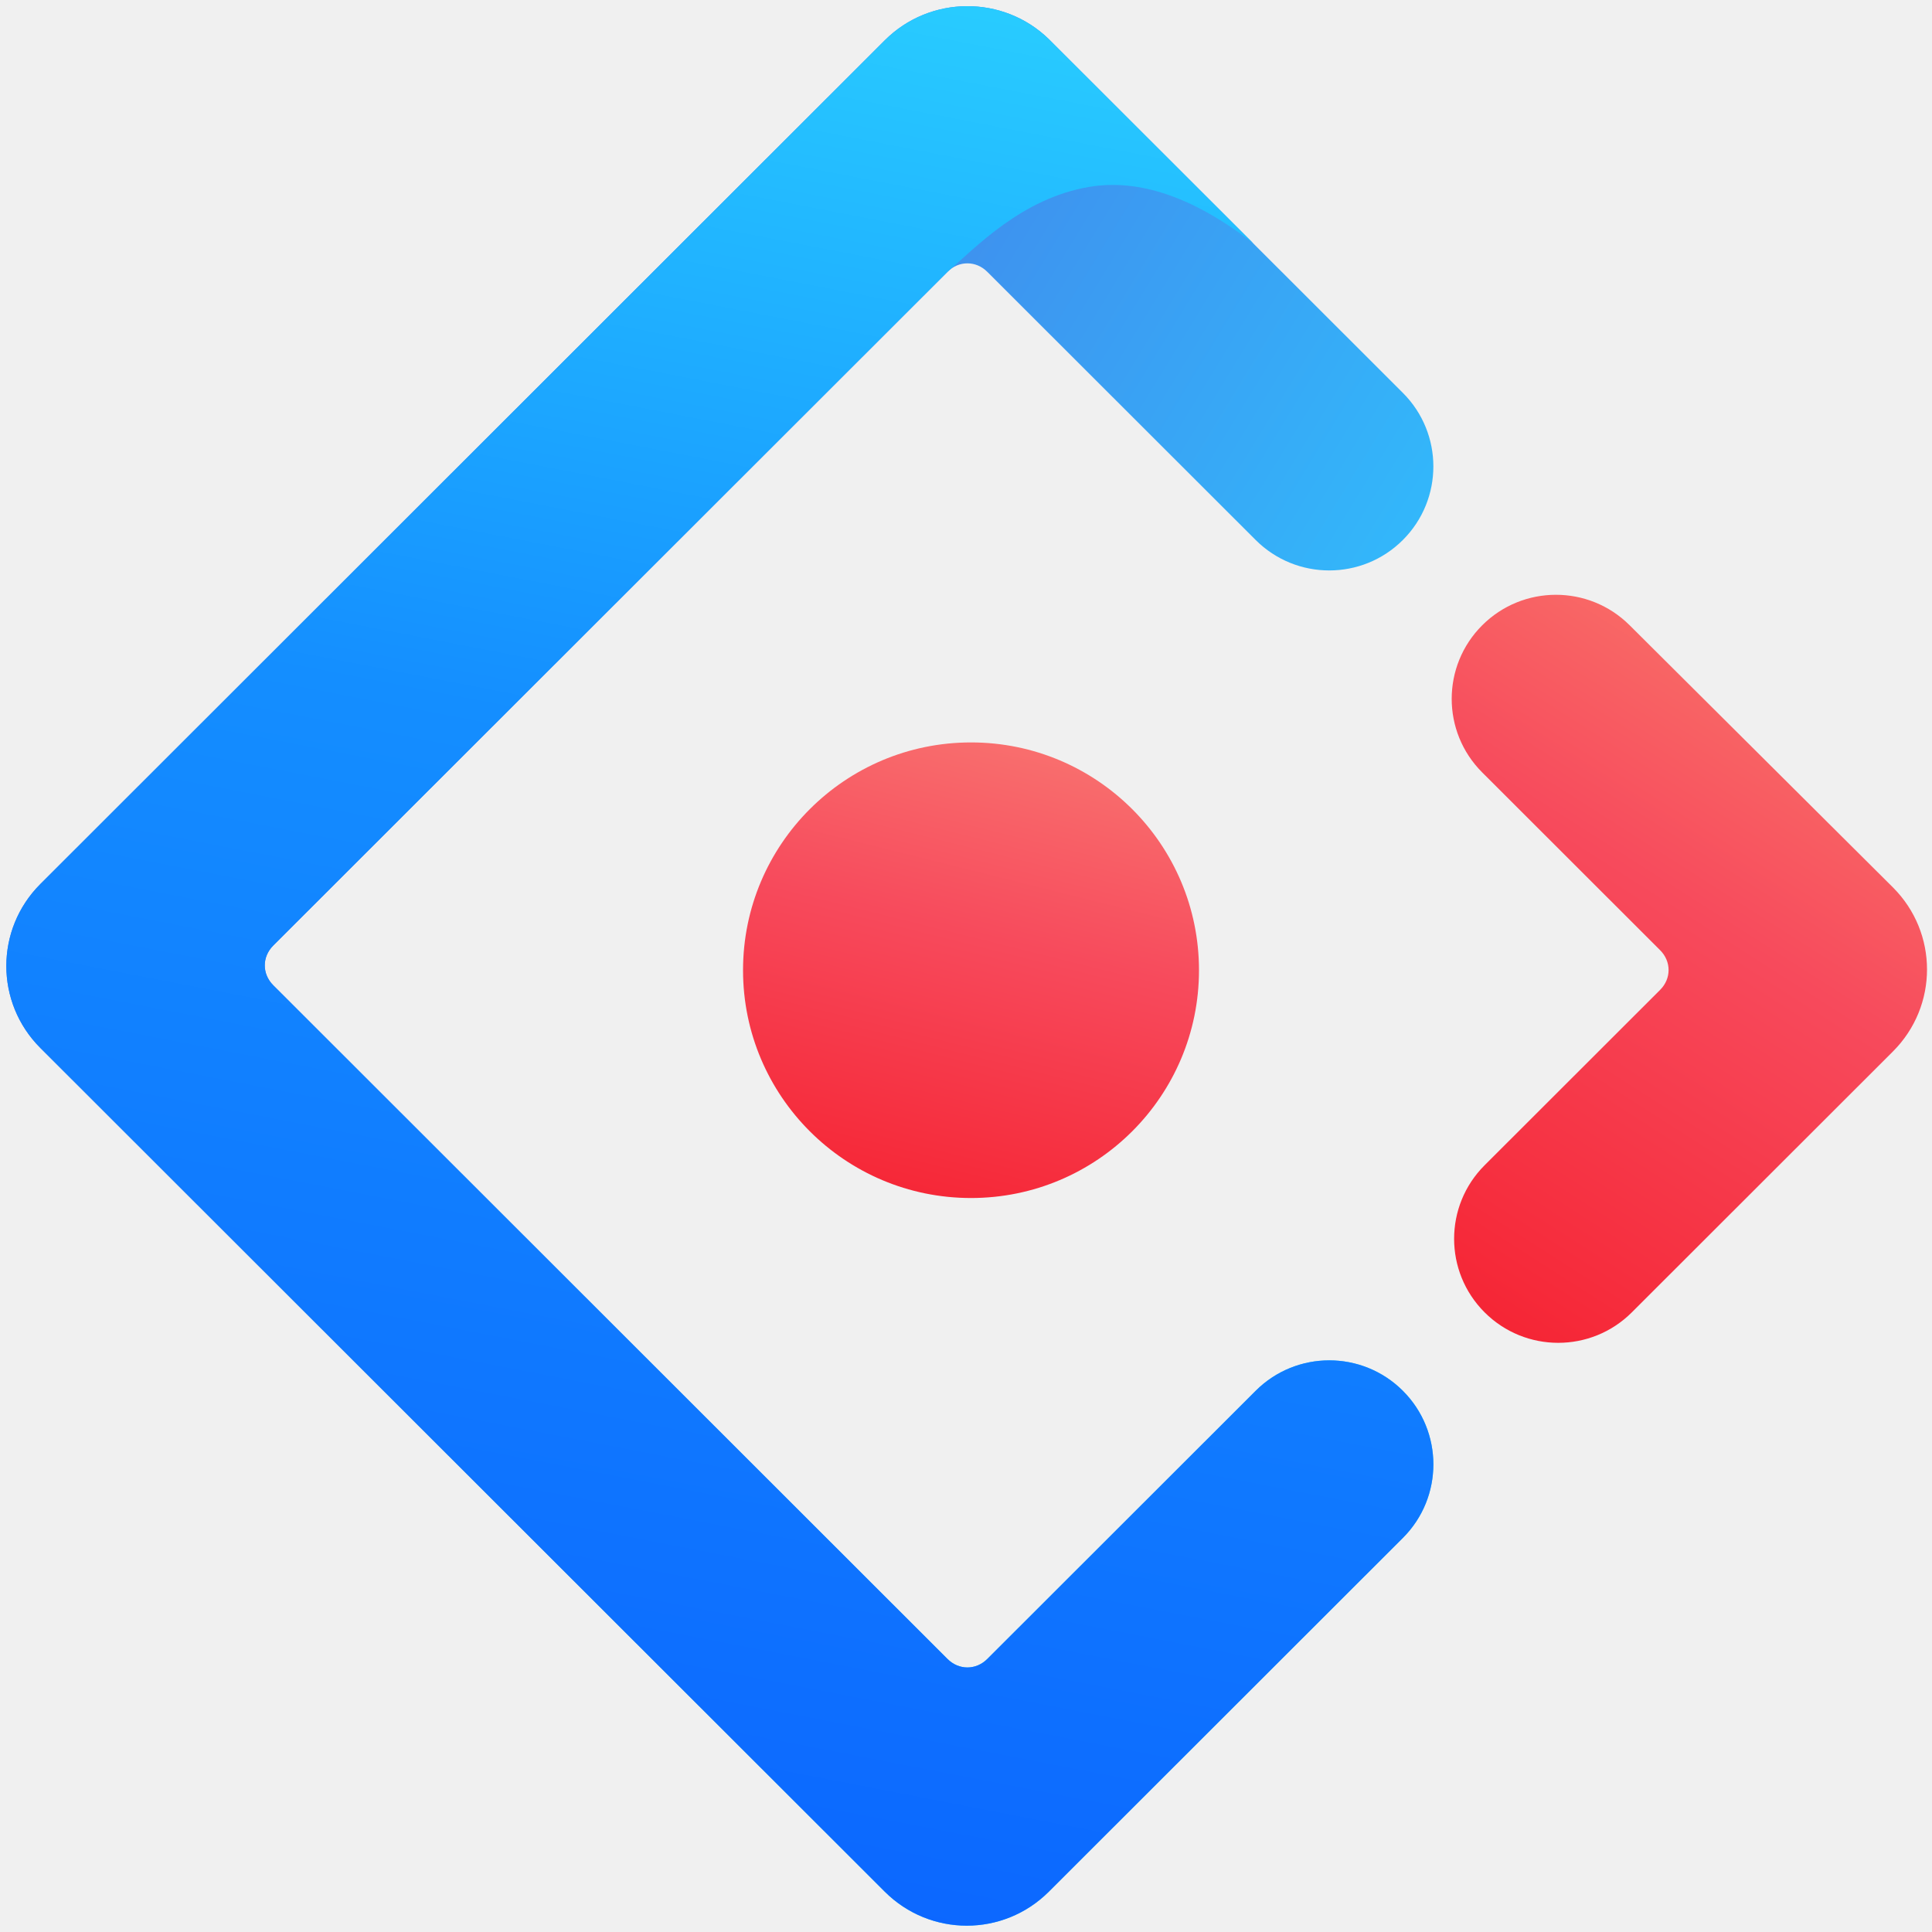
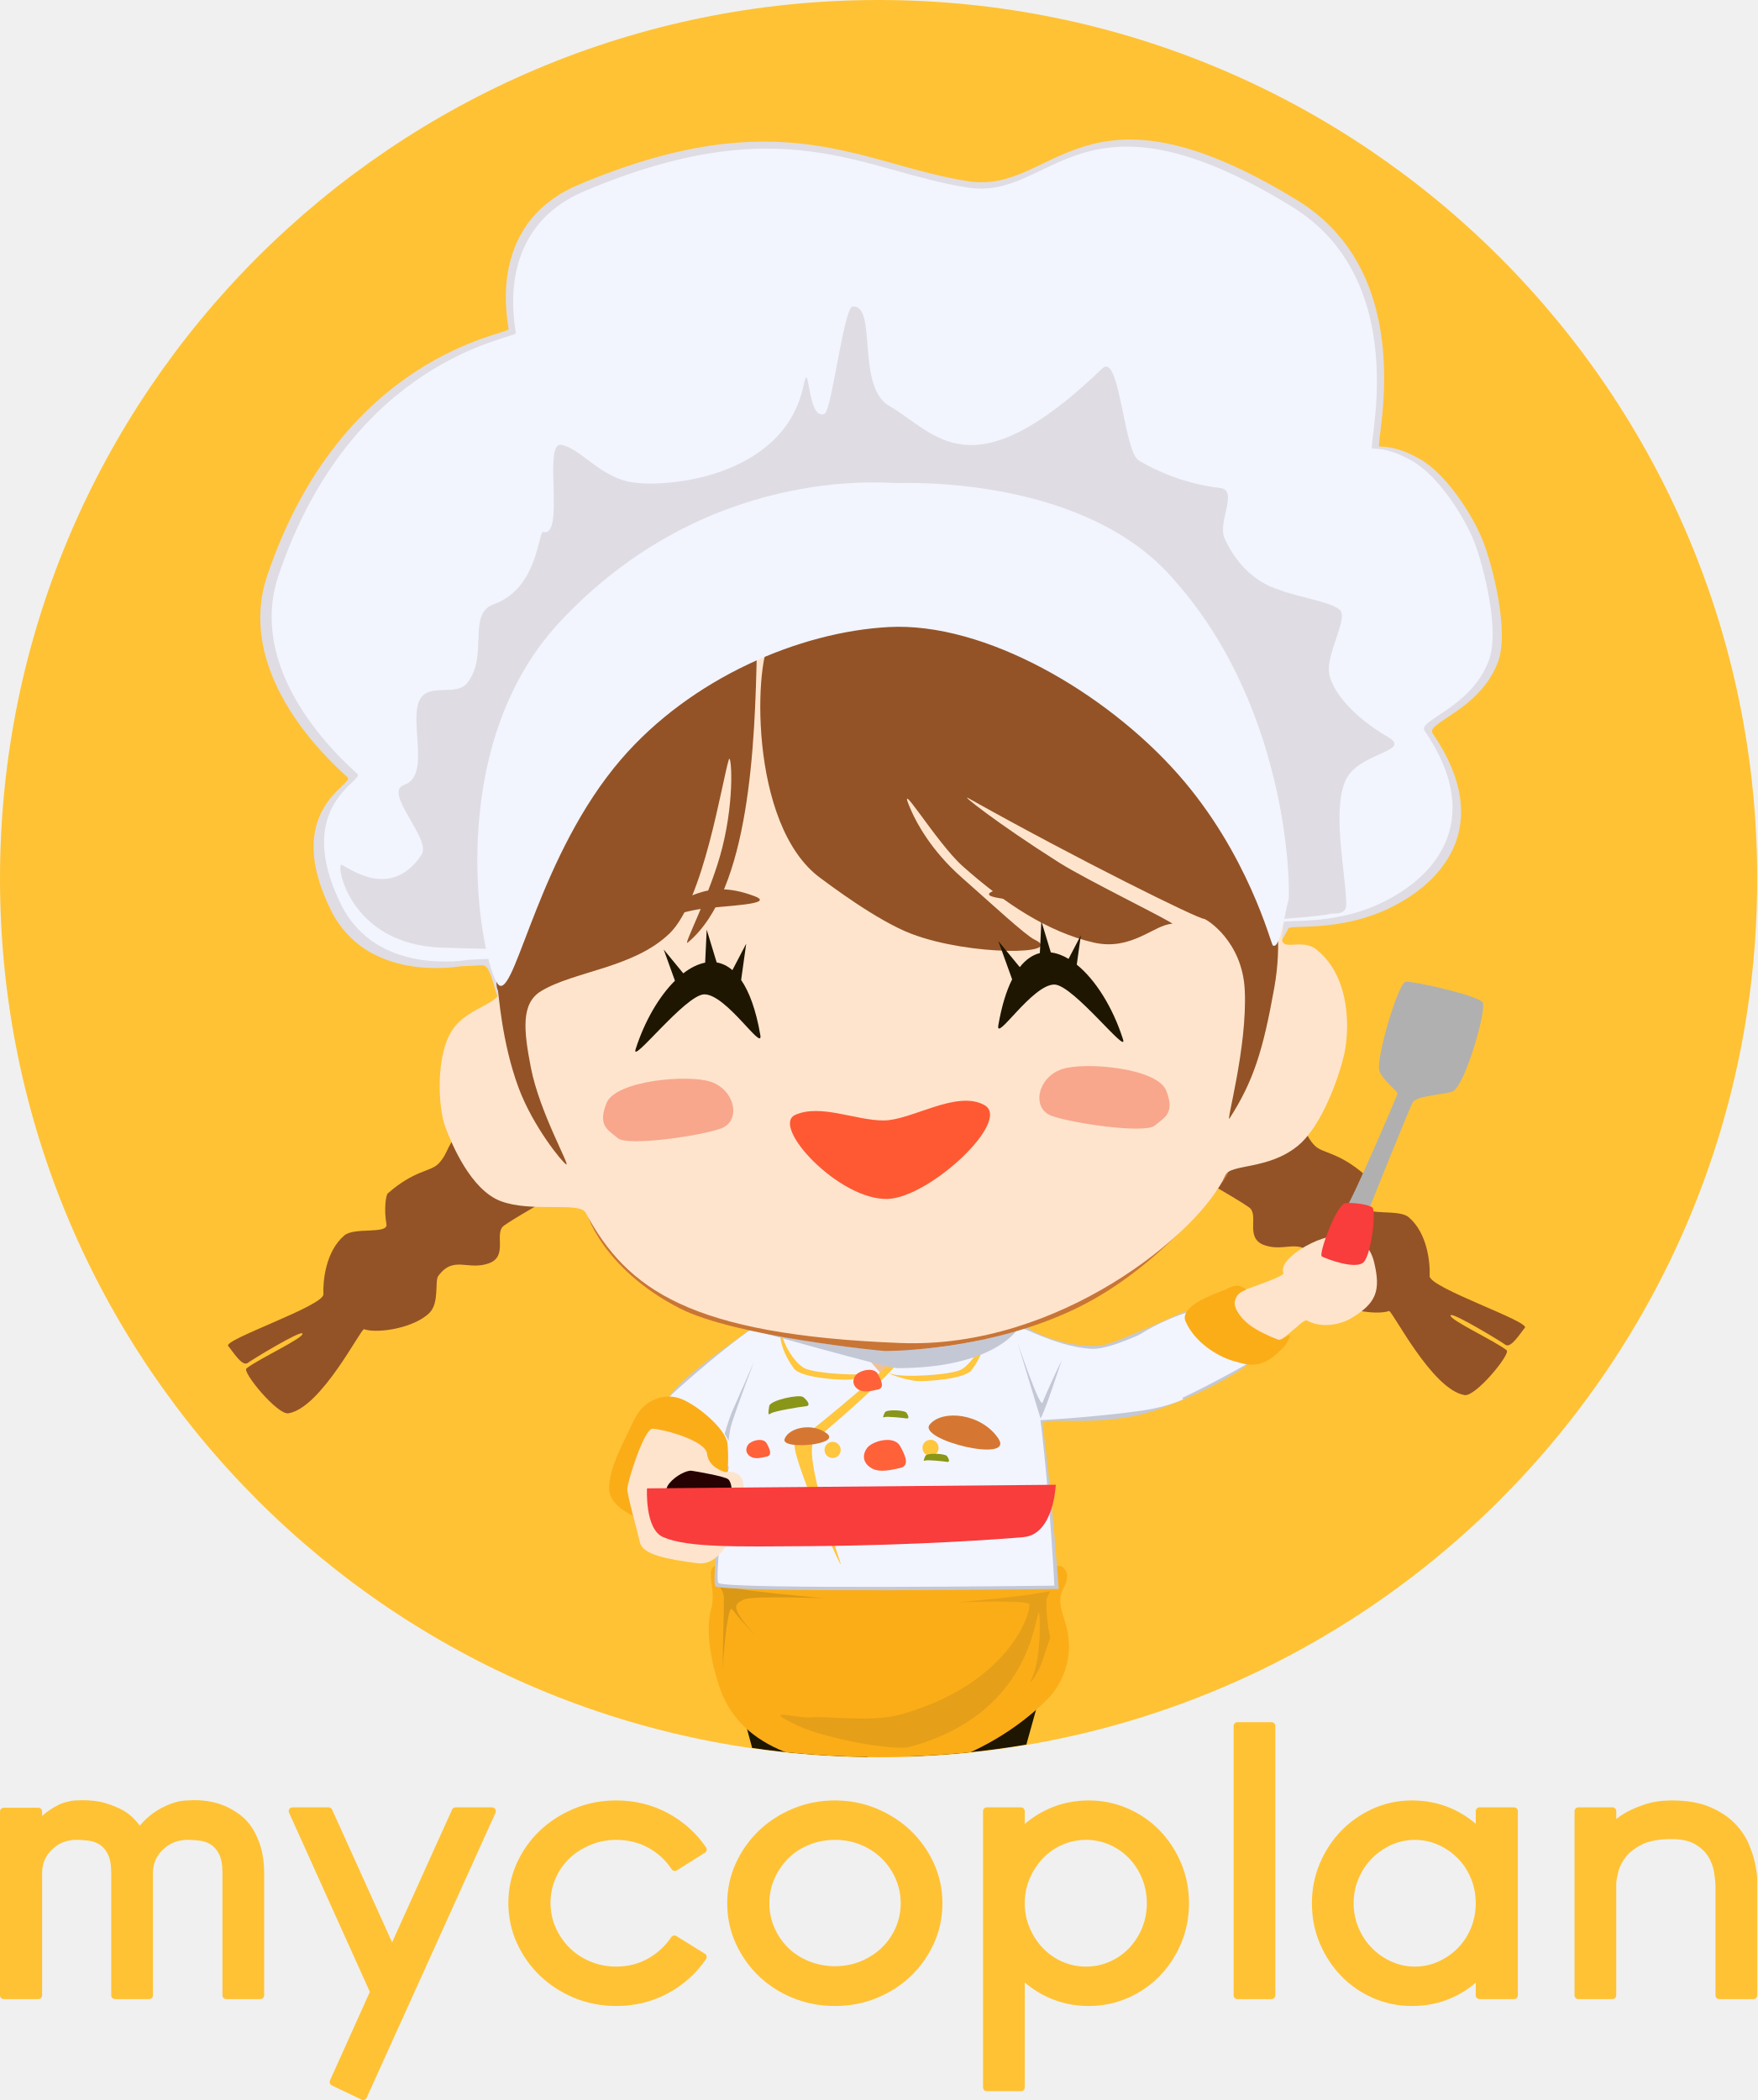
- <svg xmlns="http://www.w3.org/2000/svg" width="200" height="200" version="1.1" viewBox="0 0 200 200">
+ <svg xmlns="http://www.w3.org/2000/svg" xmlns:xlink="http://www.w3.org/1999/xlink" width="200" height="239" viewBox="0 0 200 239">
  <defs>
-     <linearGradient id="linearGradient-1" x1="62.102%" x2="108.197%" y1="0%" y2="37.864%">
-       <stop offset="0%" stop-color="#4285EB" />
-       <stop offset="100%" stop-color="#2EC7FF" />
-     </linearGradient>
-     <linearGradient id="linearGradient-2" x1="69.644%" x2="54.043%" y1="0%" y2="108.457%">
-       <stop offset="0%" stop-color="#29CDFF" />
-       <stop offset="37.86%" stop-color="#148EFF" />
-       <stop offset="100%" stop-color="#0A60FF" />
-     </linearGradient>
-     <linearGradient id="linearGradient-3" x1="69.691%" x2="16.723%" y1="-12.974%" y2="117.391%">
-       <stop offset="0%" stop-color="#FA816E" />
-       <stop offset="41.473%" stop-color="#F74A5C" />
-       <stop offset="100%" stop-color="#F51D2C" />
-     </linearGradient>
-     <linearGradient id="linearGradient-4" x1="68.128%" x2="30.44%" y1="-35.691%" y2="114.943%">
-       <stop offset="0%" stop-color="#FA8E7D" />
-       <stop offset="51.264%" stop-color="#F74A5C" />
-       <stop offset="100%" stop-color="#F51D2C" />
-     </linearGradient>
+     <path id="5fn44u51ma" d="M200 100c0 55.23-44.772 100-100 100S0 155.23 0 100C0 44.773 44.772 0 100 0s100 44.772 100 100" />
  </defs>
-   <g id="Page-1" fill="none" fill-rule="evenodd" stroke="none" stroke-width="1">
-     <g id="logo" transform="translate(-20, -20)">
-       <g id="Group-28-Copy-5" transform="translate(20, 20)">
-         <g id="Group-27-Copy-3">
-           <g id="Group-25" fill-rule="nonzero">
-             <g id="2">
-               <path id="Shape" fill="url(#linearGradient-1)" d="M91.588,4.177 L4.18,91.513 C-0.519,96.208 -0.519,103.792 4.18,108.487 L91.588,195.823 C96.287,200.519 103.877,200.519 108.577,195.823 L145.225,159.205 C149.434,155 149.434,148.182 145.225,143.977 C141.017,139.772 134.194,139.772 129.985,143.977 L102.202,171.737 C101.032,172.906 99.257,172.906 98.088,171.737 L28.286,101.993 C27.116,100.824 27.116,99.051 28.286,97.882 L98.088,28.138 C99.257,26.969 101.032,26.969 102.202,28.138 L129.985,55.898 C134.194,60.103 141.017,60.103 145.225,55.898 C149.434,51.693 149.434,44.876 145.225,40.671 L108.581,4.056 C103.862,-0.538 96.269,-0.501 91.588,4.177 Z" />
-               <path id="Shape" fill="url(#linearGradient-2)" d="M91.588,4.177 L4.18,91.513 C-0.519,96.208 -0.519,103.792 4.18,108.487 L91.588,195.823 C96.287,200.519 103.877,200.519 108.577,195.823 L145.225,159.205 C149.434,155 149.434,148.182 145.225,143.977 C141.017,139.772 134.194,139.772 129.985,143.977 L102.202,171.737 C101.032,172.906 99.257,172.906 98.088,171.737 L28.286,101.993 C27.116,100.824 27.116,99.051 28.286,97.882 L98.088,28.138 C101,25.627 105.752,20.542 112.73,19.352 C117.916,18.469 123.585,20.414 129.739,25.189 C125.625,21.078 118.572,14.034 108.581,4.056 C103.862,-0.538 96.269,-0.501 91.588,4.177 Z" />
-             </g>
-             <path id="Shape" fill="url(#linearGradient-3)" d="M153.686,135.855 C157.894,140.06 164.717,140.06 168.926,135.855 L195.96,108.843 C200.659,104.147 200.659,96.564 195.961,91.869 L168.691,64.718 C164.472,60.518 157.647,60.524 153.436,64.732 C149.227,68.937 149.227,75.754 153.436,79.959 L171.854,98.362 C173.024,99.531 173.024,101.305 171.854,102.473 L153.686,120.627 C149.477,124.832 149.477,131.65 153.686,135.855 Z" />
-           </g>
-           <ellipse id="Combined-Shape" cx="100.519" cy="100.437" fill="url(#linearGradient-4)" rx="23.6" ry="23.581" />
-         </g>
-       </g>
-     </g>
+   <g fill="none" fill-rule="evenodd">
+     <path fill="#FFC234" d="M37.406 205.694c.17 0 .325.1.394.254l6.828 15.111 6.828-15.111c.07-.155.223-.254.393-.254h4.16c.145 0 .282.074.361.196.08.123.092.278.033.41L41.73 238.746c-.049.106-.137.188-.245.228-.048.017-.1.026-.15.026-.063 0-.127-.014-.185-.043l-3.383-1.616c-.21-.1-.303-.35-.208-.562l4.538-10.087L32.9 206.3c-.061-.133-.05-.287.03-.41.08-.122.217-.196.362-.196zm86.52-.786c1.544 0 3.033.306 4.422.91 1.387.602 2.61 1.442 3.635 2.497 1.022 1.053 1.844 2.302 2.441 3.712.6 1.417.903 2.957.903 4.577 0 1.622-.304 3.162-.903 4.578-.597 1.41-1.419 2.66-2.44 3.713-1.026 1.054-2.249 1.895-3.636 2.497-1.389.603-2.878.909-4.423.909-1.576 0-3.064-.298-4.423-.887-1.045-.454-2.007-1.053-2.869-1.786v11.937c0 .238-.193.43-.43.43h-3.887c-.238 0-.432-.192-.432-.43v-31.44c0-.239.194-.431.432-.431h3.886c.238 0 .431.192.431.43v1.458c.863-.735 1.825-1.333 2.87-1.787 1.358-.588 2.846-.887 4.422-.887zm-53.795 0c2.134 0 4.118.488 5.897 1.45 1.774.961 3.232 2.27 4.333 3.892.065.097.09.215.065.329-.024.114-.094.213-.192.276l-3.199 2.008c-.2.125-.464.069-.593-.13-.659-1.012-1.546-1.831-2.636-2.434-1.089-.602-2.325-.906-3.675-.906-1.034 0-2.023.194-2.94.577-.923.386-1.724.9-2.383 1.53-.656.627-1.186 1.39-1.572 2.264-.385.872-.58 1.814-.58 2.796 0 .983.195 1.926.58 2.798.388.88.92 1.657 1.58 2.314.657.656 1.456 1.184 2.374 1.567.916.384 1.906.577 2.941.577 1.35 0 2.575-.31 3.647-.924 1.078-.618 1.96-1.434 2.621-2.42.13-.194.39-.25.587-.127l3.245 2.009c.1.06.17.16.194.275.025.113.001.232-.064.33-1.102 1.623-2.56 2.933-4.333 3.892-1.779.962-3.763 1.45-5.897 1.45-1.694 0-3.303-.313-4.783-.929-1.475-.613-2.78-1.458-3.88-2.51-1.1-1.05-1.987-2.301-2.63-3.713-.648-1.416-.976-2.96-.976-4.589 0-1.597.328-3.126.975-4.544.645-1.412 1.531-2.655 2.633-3.694 1.1-1.035 2.403-1.87 3.878-2.485 1.48-.617 3.09-.929 4.783-.929zm90.588 0c1.575 0 3.063.299 4.423.887 1.037.45 1.983 1.044 2.823 1.77v-1.44c0-.238.193-.432.43-.432h3.932c.239 0 .432.194.432.431v20.96c0 .239-.193.431-.432.431h-3.931c-.238 0-.431-.192-.431-.43v-1.441c-.84.727-1.785 1.32-2.823 1.77-1.36.589-2.848.887-4.423.887-1.577 0-3.074-.306-4.45-.91-1.37-.603-2.585-1.442-3.608-2.496-1.023-1.054-1.845-2.303-2.441-3.713-.6-1.415-.903-2.954-.903-4.577 0-1.593.304-3.119.903-4.534.595-1.41 1.418-2.659 2.44-3.713 1.024-1.052 2.237-1.899 3.607-2.516 1.376-.62 2.875-.934 4.452-.934zm-65.678 0c1.663 0 3.257.313 4.737.929 1.474.614 2.779 1.459 3.88 2.51 1.1 1.053 1.987 2.302 2.63 3.713.648 1.42.977 2.949.977 4.545 0 1.625-.33 3.169-.976 4.588-.644 1.411-1.53 2.661-2.631 3.713-1.101 1.052-2.408 1.89-3.884 2.49-1.478.6-3.071.905-4.733.905-1.694 0-3.302-.305-4.78-.905-1.476-.6-2.782-1.438-3.883-2.49-1.102-1.052-1.987-2.302-2.631-3.713-.647-1.418-.976-2.961-.976-4.588 0-1.598.329-3.128.976-4.545.644-1.41 1.529-2.66 2.63-3.714 1.1-1.05 2.406-1.895 3.88-2.509 1.48-.616 3.09-.93 4.784-.93zm95.249 0c1.727 0 3.19.254 4.353.757 1.16.5 2.115 1.135 2.837 1.886.72.75 1.265 1.574 1.619 2.451.345.853.583 1.637.71 2.332.063.327.11.622.14.877.034.273.05.512.05.73v13.144c0 .237-.193.43-.431.43h-3.885c-.24 0-.431-.193-.431-.43v-12.358c0-.44-.053-.99-.156-1.636-.097-.612-.317-1.208-.652-1.77-.327-.545-.831-1.024-1.497-1.422-.66-.394-1.57-.594-2.703-.594-1.39 0-2.501.198-3.308.59-.805.392-1.431.865-1.861 1.408-.433.547-.721 1.095-.857 1.63-.144.562-.232 1.01-.261 1.332v12.82c0 .237-.194.43-.432.43h-3.885c-.238 0-.431-.193-.431-.43v-20.96c0-.239.193-.431.43-.431h3.886c.238 0 .432.192.432.43v.902c.29-.245.658-.492 1.114-.751.585-.333 1.318-.646 2.18-.93.88-.29 1.9-.437 3.039-.437zm-168.943 0c1.582-.118 3.029.1 4.302.647.55.248 1.09.563 1.613.942.543.393 1.025.908 1.434 1.532.401.614.733 1.357.989 2.209.254.852.383 1.863.383 3.004v13.843c0 .238-.192.43-.432.43h-3.884c-.239 0-.432-.192-.432-.43v-13.93c0-.943-.137-1.675-.406-2.178-.266-.494-.589-.857-.96-1.077-.386-.23-.813-.371-1.268-.423-.502-.056-.947-.085-1.322-.085-1.113 0-2.032.361-2.809 1.104-.772.736-1.147 1.607-1.147 2.66v13.929c0 .238-.193.43-.432.43h-3.884c-.239 0-.432-.192-.432-.43v-13.93c0-.943-.137-1.675-.406-2.178-.266-.494-.589-.857-.96-1.077-.386-.23-.813-.371-1.268-.423-.502-.056-.947-.085-1.322-.085-1.112 0-2.023.361-2.783 1.1-.759.738-1.127 1.609-1.127 2.664v13.929c0 .238-.194.43-.432.43H.431c-.238 0-.431-.192-.431-.43v-20.917c0-.237.193-.43.431-.43h3.931c.238 0 .432.193.432.43v.5c.262-.243.558-.472.885-.685.314-.21.645-.402.98-.57.348-.174.708-.296 1.073-.361.303-.094.625-.142.957-.144.909-.058 1.801-.013 2.65.139.744.154 1.53.43 2.35.82.835.399 1.581 1.042 2.221 1.91.233-.281.492-.552.773-.811.448-.412.935-.77 1.45-1.063.51-.288 1.043-.527 1.584-.71.554-.186 1.103-.283 1.63-.285zM144.721 196c.238 0 .432.191.432.43v30.655c0 .237-.194.43-.432.43h-3.885c-.238 0-.43-.193-.43-.43V196.43c0-.239.192-.43.43-.43zm16.317 13.392c-.938 0-1.84.193-2.678.572-.845.385-1.593.906-2.223 1.548-.63.643-1.14 1.413-1.511 2.29-.372.875-.561 1.817-.561 2.803s.189 1.928.56 2.801c.373.878.882 1.648 1.512 2.291.63.644 1.378 1.164 2.223 1.547.837.38 1.739.573 2.678.573.939 0 1.84-.193 2.678-.573.845-.383 1.593-.903 2.223-1.547.628-.64 1.128-1.41 1.487-2.285.358-.876.539-1.82.539-2.807 0-.987-.181-1.932-.54-2.809-.358-.875-.858-1.642-1.486-2.284-.63-.642-1.378-1.163-2.223-1.548-.84-.379-1.74-.572-2.678-.572zm-37.432 0c-.94 0-1.845.187-2.684.554-.842.368-1.587.886-2.214 1.54-.632.659-1.142 1.437-1.515 2.317-.372.873-.56 1.816-.56 2.801 0 .987.188 1.93.56 2.802.373.88.882 1.658 1.514 2.316.628.654 1.373 1.173 2.215 1.541.84.367 1.743.554 2.684.554.94 0 1.843-.187 2.683-.554.841-.368 1.588-.887 2.214-1.54.63-.657 1.131-1.434 1.49-2.31.358-.877.54-1.821.54-2.809 0-.986-.182-1.93-.54-2.807-.359-.878-.86-1.654-1.49-2.31-.626-.655-1.373-1.173-2.214-1.541-.84-.367-1.743-.554-2.683-.554zm-28.565 0c-1.037 0-2.027.188-2.946.558-.917.37-1.714.889-2.37 1.544-.66.657-1.191 1.434-1.58 2.314-.384.873-.58 1.814-.58 2.797 0 .983.196 1.924.58 2.796.388.877.918 1.65 1.576 2.29.657.641 1.456 1.154 2.374 1.523.919.371 1.909.559 2.946.559 1.035 0 2.018-.187 2.92-.558.906-.37 1.706-.884 2.38-1.528.672-.642 1.209-1.412 1.595-2.286.384-.872.58-1.813.58-2.796 0-.983-.196-1.924-.58-2.797-.387-.876-.925-1.653-1.598-2.311-.674-.657-1.473-1.178-2.376-1.548-.903-.369-1.886-.557-2.921-.557z" />
+     <mask id="h0k8mcj0db" fill="#fff">
+       <use xlink:href="#5fn44u51ma" />
+     </mask>
+     <use fill="#FFC234" xlink:href="#5fn44u51ma" />
+     <path fill="#935326" d="M57.69 134.057c-1.911-1.914-3.027-6.698-4.94-5.422-1.913 1.276-1.593 2.552-2.87 3.828-.9.902-2.684.689-5.736 3.348-.234.205-.459 1.852-.16 3.509.215 1.188-3.638.31-4.78 1.276-2.159 1.82-2.464 5.249-2.392 6.697.067 1.334-11.473 5.183-10.836 5.9.489.552 1.593 2.419 2.232 1.914.37-.294 5.98-3.71 6.214-3.348.297.459-5.095 2.946-6.375 3.986-.5.407 3.532 5.31 4.781 5.104 3.741-.618 8.255-9.688 8.606-9.57 1.599.539 5.829-.167 7.49-1.912 1.09-1.143.544-3.59.956-4.147 1.755-2.375 3.342-.591 5.738-1.435 2.301-.811.538-3.46 1.755-4.306 2.471-1.72 6.214-3.408 6.214-4.306 0-2.073-3.985.798-5.897-1.116M162.716 145.22c.073-1.448-.233-4.877-2.391-6.698-1.142-.965-4.995-.088-4.78-1.276.299-1.656.075-3.303-.16-3.508-3.052-2.66-4.835-2.447-5.737-3.35-1.275-1.274-.956-2.55-2.87-3.826-1.912-1.276-3.027 3.509-4.94 5.422-1.912 1.914-5.896-.957-5.896 1.116 0 .898 3.743 2.587 6.215 4.306 1.216.845-.547 3.495 1.753 4.306 2.396.844 3.985-.941 5.738 1.435.412.558-.132 3.004.956 4.146 1.663 1.746 5.893 2.452 7.49 1.914.353-.12 4.865 8.95 8.606 9.568 1.25.206 5.283-4.696 4.782-5.103-1.28-1.04-6.672-3.528-6.375-3.987.234-.361 5.844 3.055 6.215 3.349.639.506 1.743-1.362 2.232-1.913.637-.717-10.904-4.568-10.838-5.901" mask="url(#h0k8mcj0db)" />
+     <path fill="#1E1601" d="M83.03 189.393l2.58 9.542c4.293.618 8.675.964 13.127 1.02l.071-3.545-15.778-7.017zM103.111 196.41l.072 3.499c4.631-.145 9.183-.605 13.634-1.36l2.55-9.156-16.256 7.017z" mask="url(#h0k8mcj0db)" />
+     <path fill="#FBAD18" d="M120.961 180.94c.781-1.48.564-2.192-.159-2.71-.312-.223-9.496 1.607-13.865 1.754-11.275.38-25.398-3.82-25.978-1.275-.241 1.056.456 2.677 0 4.305-.966 3.442.682 8.489 1.274 9.887 1.146 2.7 3.338 4.989 7.133 6.502 3.488.368 7.029.559 10.615.559 3.539 0 7.034-.185 10.478-.544 3.448-1.563 6.748-3.9 9.067-6.357.433-.46 3.134-3.677 1.753-8.293-.431-1.444-.928-2.671-.318-3.827" mask="url(#h0k8mcj0db)" />
+     <path fill="#DB9815" d="M84.624 182.057c.797-.479 9.244-.159 9.244-.159s-4.689-.414-7.809-.798c-2.692-.33-3.849-.638-4.144-.638-.149 0 .485.632.478 1.436-.024 2.628-.16 8.133-.16 8.133s.504-7.674 1.117-6.858c.956 1.277 2.92 3.308 2.39 2.711-2.922-3.296-1.913-3.348-1.116-3.827" mask="url(#h0k8mcj0db)" />
+     <path fill="#E69F18" d="M119.509 181.1c-.264 0-1.296.271-3.695.563-2.783.34-6.965.706-6.965.706s7.533-.283 8.244.14c.486.29-1.696 9.013-14.62 12.625-3.315.926-8.501.12-10.198.32-1.378.16-6.128-1.249-1.435.956 3.047 1.43 10.868 2.905 12.749 2.391 13.67-3.724 14.157-14.668 14.64-15.305.155-.205.36 5.043-.774 7.492-.54 1.165.565-.324 1.116-1.754.162-.42.956-2.87.956-2.87s-.423-1.674-.445-3.995c-.006-.71.56-1.269.427-1.269" mask="url(#h0k8mcj0db)" />
+     <path fill="#C4C8D5" d="M135.666 149.273c-.11-.583-2.855 1.013-6.089 2.298-1.536.61-3.302 1.57-4.825 1.608-4.062.103-8.077-1.905-8.277-2.506-.557-1.673-1.024-2.6-1.024-2.6s-24.92-.489-28.179 1.304c-.244.135-.488.42-.73.831-.755 1.281-9.484 6.352-10.73 9.405-.87 2.129 7.61 2.225 7.206 4.781-1.228 7.762-1.948 15.695-1.609 16.12.652.814 39.091.326 39.091.326s-.687-9.969-1.837-18.815c-.11-.856 6.754.531 12.752-1.494 5.424-1.829 11.15-5.13 11.03-5.858-.115-.689-6.658-4.77-6.779-5.4" mask="url(#h0k8mcj0db)" />
+     <path fill="#F2F5FE" d="M117.455 155.266c-.827-4.315-2.39-6.857-2.39-6.857s-24.384-.478-27.572 1.276c-3.187 1.754-6.375 29.661-5.737 30.46.636.796 38.25.317 38.25.317s-.806-16.086-2.55-25.196" mask="url(#h0k8mcj0db)" />
+     <path fill="#EFC09B" d="M96.418 151.917c2.55 2.87 4.144 4.785 4.144 4.785s3.187-3.668 4.781-5.263c1.244-1.245-11.25-2.138-8.925.478" mask="url(#h0k8mcj0db)" />
+     <path fill="#FFC63E" d="M104.546 152.077c-3.028 3.189-10.694 9.633-14.025 12.12-.921.688 5.908 15.98 5.1 13.555-2.231-6.697-3.984-12.917-2.869-13.874.531-.455 5.055-4.222 8.128-7.335 3.384-3.428 5.253-6.137 3.666-4.466" mask="url(#h0k8mcj0db)" />
+     <path fill="#FFC63E" d="M111.877 152.396c-.5 1.563-1.64 3.072-2.55 3.508-1.221.585-6.375.904-7.809.478-1.094-.324 1.169.638 2.869.798.52.049 5.36-.128 6.215-1.276 1.859-2.498 1.665-4.729 1.275-3.508M99.445 156.223c-1.434.425-6.587.106-7.809-.479-.91-.435-2.05-1.944-2.549-3.507-.39-1.22-.585 1.01 1.274 3.507.855 1.15 5.694 1.326 6.216 1.276 1.7-.159 3.962-1.12 2.868-.797M96.606 171.676c-.508 0-.92.412-.92.92 0 .507.411.92.92.92.507 0 .919-.413.919-.92 0-.508-.413-.92-.92-.92M104.762 171.447c-.507 0-.92.41-.92.919 0 .508.413.92.92.92.508 0 .919-.412.919-.92s-.411-.92-.92-.92" mask="url(#h0k8mcj0db)" />
+     <path fill="#F2F5FE" d="M85.74 151.12c-3.348 2.233-11.953 9.568-12.75 11.323-.797 1.754 10.2 3.827 10.04 4.624-.159.798 3.984-5.262 3.984-5.262s2.073-12.917-1.274-10.684" mask="url(#h0k8mcj0db)" />
+     <path fill="#FBAD18" d="M82.8 164.314c-.186-1.698-3.368-4.342-5.24-5.097-1.871-.755-4.305 0-5.428 2.454-1.123 2.455-2.808 5.287-2.808 7.741 0 2.454 4.493 4.53 9.172 4.341 4.679-.189 4.492-7.74 4.305-9.439" mask="url(#h0k8mcj0db)" />
+     <path fill="#F2F5FE" d="M130.524 151.598c-.133-.105-4.23 2.067-6.376 1.914-4.314-.308-8.285-2.924-9.084-2.71-1.194.318 1.993 10.764 2.55 10.843.35.05 7.542-.398 12.43-1.116 2.893-.425 4.623-1.276 4.623-1.276s-3.745-7.336-4.143-7.655" mask="url(#h0k8mcj0db)" />
+     <path fill="#FEE4CD" d="M82.553 167.545s-1.913-.479-2.072-2.073c-.16-1.595-5.26-2.87-6.216-2.87-.956 0-2.868 6.06-2.868 6.857 0 .797 1.115 4.624 1.434 6.06.319 1.435 3.028 1.914 6.534 2.391 3.506.48 5.1-6.059 5.259-8.45.159-2.394-2.071-1.915-2.071-1.915M156.413 143.718c-.78-3.322-3.76-3.872-7.19-2.214-1.674.81-3.566 2.253-3.157 3.386.21.579-8.422 3.029-8.834 3.852-.288.576 2.011 5.38 5.017 5.172 3.31-.231 5.96-3.923 6.5-3.627 1.873 1.028 4.12.288 4.985-.225 2.973-1.76 3.416-3.205 2.68-6.344" mask="url(#h0k8mcj0db)" />
+     <path fill="#F2F5FE" d="M136.63 148.953c-.728.086-7.604 2.047-10.492 6.207-2.245 3.236 4.568 5.58 7.874 4.17 2.027-.864 6.755-3.377 8.703-4.566 1.948-1.19-5.355-5.897-6.084-5.811" mask="url(#h0k8mcj0db)" />
+     <path fill="#FBAD18" d="M146.807 151.98c-.114-.14-.94.63-1.354.474-.946-.357-2.31-.957-3.301-1.717-.808-.619-1.788-1.823-1.602-2.649.148-.656.528-1.035 1.24-1.279.118-.04-.462-.503-1.014-.49-.558.014-1.27.442-1.354.474-1.382.52-5.226 1.896-4.483 3.597 1.016 2.327 3.543 3.96 5.46 4.509 1.917.548 3.269 1.015 5.82-1.7.19-.2.657-1.135.588-1.219" mask="url(#h0k8mcj0db)" />
+     <path fill="#B0B0B0" d="M168.773 114.123c-.364-.802-7.89-2.472-8.767-2.392-.875.08-3.377 8.701-3.028 10.047.298 1.147 2.153 2.392 2.072 2.711-.074.298-5.026 11.89-5.929 13.133.572-.056 2.583.262 2.583.262s4.621-11.56 5.1-12.439c.422-.773 4.087-.919 4.621-1.275 1.435-.957 3.745-9.17 3.347-10.047" mask="url(#h0k8mcj0db)" />
+     <path fill="#F93C3C" d="M156.182 137.406c-.478-.32-1.992-.558-3.027-.48-1.036.08-3.11 5.822-2.71 6.062.398.239 3.905 1.594 4.78.637.878-.956 1.436-5.9.957-6.22" mask="url(#h0k8mcj0db)" />
+     <path fill="#C4C8D5" d="M101.775 153.638c-6.566-.044-16.199-2.298-16.199-2.298s15.445 4.364 16.545 4.366c10.74.015 13.555-4.25 13.555-4.25s-6.916 2.23-13.9 2.182M118.663 159.613c-.3.749-2.872-6.894-2.872-6.894l2.643 8.733s.298-.558.803-1.954c.676-1.866 1.61-4.71 1.61-4.71s-1.495 3.1-2.184 4.825M83.278 160.762c-.246.56-.804 2.412-.804 2.412l.46.805s.074-1.113.344-1.953c.808-2.52 2.527-7.009 2.527-7.009l-2.527 5.745" mask="url(#h0k8mcj0db)" />
+     <path fill="#FFC63E" d="M94.767 164.093c-.507 0-.92.412-.92.92 0 .507.413.92.92.92.508 0 .919-.413.919-.92 0-.508-.411-.92-.92-.92M105.911 163.864c-.508 0-.919.412-.919.919 0 .508.411.92.92.92.506 0 .918-.412.918-.92 0-.507-.412-.92-.919-.92" mask="url(#h0k8mcj0db)" />
+     <path fill="#260202" d="M82.871 168.343c-.398-.319-3.586-.877-4.144-.957-.557-.08-1.833.558-2.549 1.436-.718.876-.16 1.753-.16 1.753s6.614-.239 7.012-.478c.4-.239.24-1.436-.159-1.754" mask="url(#h0k8mcj0db)" />
+     <path fill="#F93C3C" d="M73.64 169.392s-.268 4.63 1.837 5.546c2.785 1.212 8.366 1.087 16.732 1.027 12.099-.086 21.836-.809 24.283-1.027 3.468-.308 3.672-5.957 3.672-5.957l-46.523.411z" mask="url(#h0k8mcj0db)" />
+     <path fill="#D57732" d="M113.63 163.718c-1.912-2.87-6.375-3.349-7.81-1.595-1.433 1.754 9.722 4.465 7.81 1.595M94.125 163.153c-1.667-1.283-4.339-.684-4.823.61-.486 1.295 6.49.673 4.823-.61" mask="url(#h0k8mcj0db)" />
+     <path fill="#FF6139" d="M99.924 156.382c-.48-.877-2.151-.398-2.55.16-.398.558-.32 1.195.319 1.595.637.398 1.514.16 2.23 0 .719-.16.48-.877 0-1.755M102.444 164.568c-.704-1.252-3.168-.57-3.755.228-.587.796-.47 1.708.47 2.277.938.569 2.228.227 3.285 0 1.056-.228.704-1.252 0-2.505M87.276 164.287c-.399-.741-1.797-.337-2.13.135-.332.47-.266 1.01.267 1.346.532.337 1.264.135 1.863 0 .6-.134.4-.74 0-1.481" mask="url(#h0k8mcj0db)" />
+     <path fill="#899618" d="M91.42 159.002c-.448-.357-3.773.351-3.871 1.026-.098.676-.181 1.13.152.85.334-.279 3.369-.77 4.016-.832.646-.063.15-.686-.297-1.044M103.156 160.766c-.208-.283-2.288-.394-2.453-.009-.165.384-.287.64-.045.528.241-.113 2.116.08 2.508.146.392.066.198-.382-.01-.665M107.778 165.71c-.208-.282-2.288-.394-2.454-.01-.165.385-.286.64-.044.529.241-.114 2.115.08 2.508.145.392.066.198-.381-.01-.663" mask="url(#h0k8mcj0db)" />
+     <path fill="#DFDCE3" d="M168.815 61.638c-1.078-2.78-4.066-7.626-7.245-9.418-2.87-1.617-4.327-1.311-4.58-1.416-.52-.217 4.763-19.365-9.328-28.004-24.503-15.02-27.538-.676-37.394-2.166-12.157-1.84-21.258-9.408-44.472.416-10.722 4.538-7.866 16-7.912 16.419-.069.622-19.005 2.873-27.483 28.086-2.773 8.247 2.237 16.695 9.162 22.919.834.749-7.544 3.675-1.916 15.085 4.098 8.306 14.416 6.45 14.74 6.417.15-.015 1.026-.055 2.498-.117 1.58-.067 1.299 6.32 4.089 6.21 19.682-.783 66.66-2.32 82.159-4.76 3.067-.483 5.438-5.556 5.53-5.667.317-.381 5.382.346 10.66-1.916 6.59-2.825 13.052-9.558 5.745-20.253-.843-1.234 5.305-2.585 7.412-8.084 1.356-3.532-.638-11.105-1.665-13.751" mask="url(#h0k8mcj0db)" />
+     <path fill="#F2F5FE" d="M167.802 61.691c-1.061-2.734-4-7.5-7.125-9.263-2.822-1.59-4.257-1.29-4.505-1.394-.51-.212 4.687-19.047-9.173-27.544-24.097-14.773-27.082-.665-36.774-2.13-11.956-1.809-20.905-9.253-43.736.41-10.543 4.462-7.734 15.736-7.78 16.148-.068.613-18.691 2.826-27.027 27.626-2.727 8.111 2.198 16.422 9.009 22.543.82.737-7.418 3.615-1.884 14.838 4.029 8.17 14.178 6.344 14.497 6.312 1.638-.164 92.04-3.456 92.713-4.263.312-.375 5.294.34 10.483-1.885 6.48-2.778 12.836-9.4 5.65-19.92-.828-1.214 5.217-2.543 7.29-7.952 1.332-3.474-.628-10.923-1.638-13.526" mask="url(#h0k8mcj0db)" />
+     <path fill="#DFDCE3" d="M157.892 83.825c-3.752-2.154-6.426-5.22-6.634-7.378-.2-2.08 1.894-5.614 1.393-6.804-.444-1.053-4.81-1.622-7.126-2.54-.348-.139-3.966-1.039-6.143-5.82-.842-1.853 1.602-5.49-.491-5.74-3.9-.464-7.045-1.812-9.255-3.115-1.766-1.04-2.188-12.408-4.177-10.493-15.005 14.45-19.022 7.25-24.243 4.263-3.821-2.186-1.321-11.523-4.177-11.312-.984.072-2.387 11.88-3.194 12.214-2.01.83-1.69-6.618-2.375-3.279-2.197 10.7-16.132 11.832-19.984 10.984-3.33-.732-5.597-3.87-7.617-4.18-2.104-.324.497 10.565-2.047 9.92-.546-.14-.588 6.425-5.57 8.197-3.16 1.123-.6 5.756-3.03 8.935-1.274 1.665-4.293.002-5.405 1.885-1.358 2.297 1.269 8.724-1.803 9.755-2.496.84 3.142 6.167 1.966 7.952-3.427 5.201-8.2 1.568-9.091 1.148-.706-.333.719 9.03 11.303 9.427 31.132 1.168 100.13-3.119 101.23-3.853.135-.09 1.792.248 1.802-.984.026-3.259-1.683-10.61-.082-14.182 1.466-3.27 7.802-3.248 4.75-5" mask="url(#h0k8mcj0db)" />
+     <path fill="#C97536" d="M139.802 133.417c-.574-.23-72.147 4.367-72.952 4.251-.49-.07 1.675 6.745 10.569 11.26 6.263 3.178 22.828 4.826 23.322 4.826.663 0 11.925-.022 21.944-4.94 10.38-5.099 17.39-15.287 17.117-15.397" mask="url(#h0k8mcj0db)" />
+     <path fill="#FEE4CD" d="M149.865 108.09c-1.824-1.48-4.284.534-3.93-1.721 3.718-23.762-13.844-41.986-23.179-47.3-13.938-7.936-46.679-.776-53.728 6.967-4.943 5.43-17.45 20.655-11.958 45.66.597 2.714-3.623 2.586-5.568 5.493-1.957 2.925-1.639 8.884-.82 11.067.764 2.037 2.927 7.17 6.307 8.443 3.532 1.33 8.98.036 9.664 1.312 4.706 8.766 11.917 13.917 35.873 14.838 18.017.692 34.014-12.541 36.938-19.1.584-1.31 4.912-.584 8.272-3.362 2.801-2.315 4.713-8.033 5.241-10.328.574-2.491.921-8.698-3.112-11.97" mask="url(#h0k8mcj0db)" />
+     <path fill="#935326" d="M145.361 103.09c.952-1.459-11.025-22.488-28.338-31.07-8.876-4.399-27.464-1.025-29.157.574-2.009 1.897-2.823 21.304 5.57 27.38.817.592 6.35 4.806 10.32 6.312 6.686 2.538 17.613 2.382 14.003.656-1.047-.5-4.793-3.987-8.27-7.05-3.547-3.12-5.184-6.313-5.734-7.542-2.136-4.768 2.746 3.5 5.814 6.23 4.816 4.285 9.754 7.507 14.906 8.69 4.32.991 6.882-2.044 8.928-2.132.495-.02-9.7-4.966-12.858-6.967-7.177-4.55-11.345-7.899-10.34-7.336 12.684 7.111 26.151 13.728 26.802 13.73.282.001 4.398 2.518 4.668 8.115.317 6.568-2.24 15.404-1.72 14.592 2.712-4.235 3.795-7.692 5.078-14.838.956-5.324.024-8.88.328-9.345" mask="url(#h0k8mcj0db)" />
+     <path fill="#935326" d="M64.278 86.612c-6.464 8.868-8.407 25.03-7.617 26.068.091.12.403 5.864 2.375 11.15 1.63 4.364 4.931 8.424 5.406 8.688.533.298-3.023-5.907-4.014-10.984-.852-4.374-1.123-7.353 1.162-8.739 3.76-2.28 10.58-2.622 14.646-6.59 3.855-3.764 5.925-17.196 6.716-19.757.256-.829.725 4.144-.737 10.001-1.3 5.203-4.587 11.366-3.932 10.821 7.1-5.899 7.64-22.853 7.862-33.2.102-4.683-14.57 2.533-21.867 12.542" mask="url(#h0k8mcj0db)" />
+     <path fill="#F2F4FE" d="M133.813 66.2c-10.093-12.05-30.504-11.23-31.86-11.23-1.36 0-21.607-2.017-38.247 15.821-14.19 15.21-8.54 40.897-6.798 41.398 1.883.541 4.555-15.029 13.759-25.74 8-9.313 20.378-14.538 30.467-15.084 10.952-.593 24.729 7.46 32.925 16.723 8.044 9.091 10.608 19.388 10.81 19.51.82.492 1.31-3.443 1.803-5.247.164-.604.28-21.218-12.86-36.15" mask="url(#h0k8mcj0db)" />
+     <path fill="#FE5933" d="M112.036 125.765c-3.188-1.754-8.287 1.754-11.475 1.754-3.187 0-7.17-1.914-10.04-.638-2.869 1.276 4.99 9.753 10.518 9.568 4.781-.16 14.185-8.93 10.997-10.684" mask="url(#h0k8mcj0db)" />
+     <path fill="#F8A78C" d="M80.903 123.118c-2.565-.872-10.847-.161-11.875 2.432-1.029 2.592.175 3.042 1.3 3.988 1.123.947 9.484-.262 11.766-1.121 2.282-.86 1.591-4.353-1.19-5.3M132.732 124.114c-1.029-2.592-9.31-3.304-11.876-2.432-2.781.946-3.472 4.44-1.19 5.3 2.282.858 10.643 2.068 11.767 1.12 1.124-.946 2.328-1.395 1.3-3.988" mask="url(#h0k8mcj0db)" />
+     <path fill="#935326" d="M85.9 102.003c-2.909-1.11-4.88-.894-6.535-.319-4.981 1.731-7.489 4.44-8.127 5.262-.538.693 3.08-2.733 8.605-3.508 2.63-.369 8.514-.496 6.056-1.435M127.814 106.31c-.64-.824-3.146-3.533-8.128-5.264-1.653-.574-3.626-.79-6.534.32-2.458.938 3.427 1.066 6.057 1.435 5.524.775 9.143 4.2 8.605 3.508" mask="url(#h0k8mcj0db)" />
+     <path fill="#1E1601" d="M86.537 117.791c-.5-2.885-1.262-4.923-2.183-6.258l.577-4.133-1.57 3.009c-.565-.484-1.168-.768-1.792-.874l-1.134-3.729-.177 3.753c-.826.16-1.667.583-2.488 1.216l-2.23-2.712 1.28 3.551c-1.816 1.802-3.449 4.592-4.468 7.772-.633 1.979 5.672-6.208 7.81-6.22 2.513-.014 6.727 6.658 6.375 4.625M127.814 118.27c-1.164-3.637-3.132-6.765-5.26-8.485l.467-3.342-1.401 2.684c-.672-.402-1.351-.654-2.016-.73l-1.078-3.548-.172 3.62c-.815.201-1.591.717-2.285 1.601l-2.44-2.964 1.57 4.353c-.647 1.283-1.185 3-1.57 5.216-.35 2.033 3.863-4.639 6.376-4.625 2.137.012 8.444 8.2 7.809 6.22" mask="url(#h0k8mcj0db)" />
  </g>
</svg>
